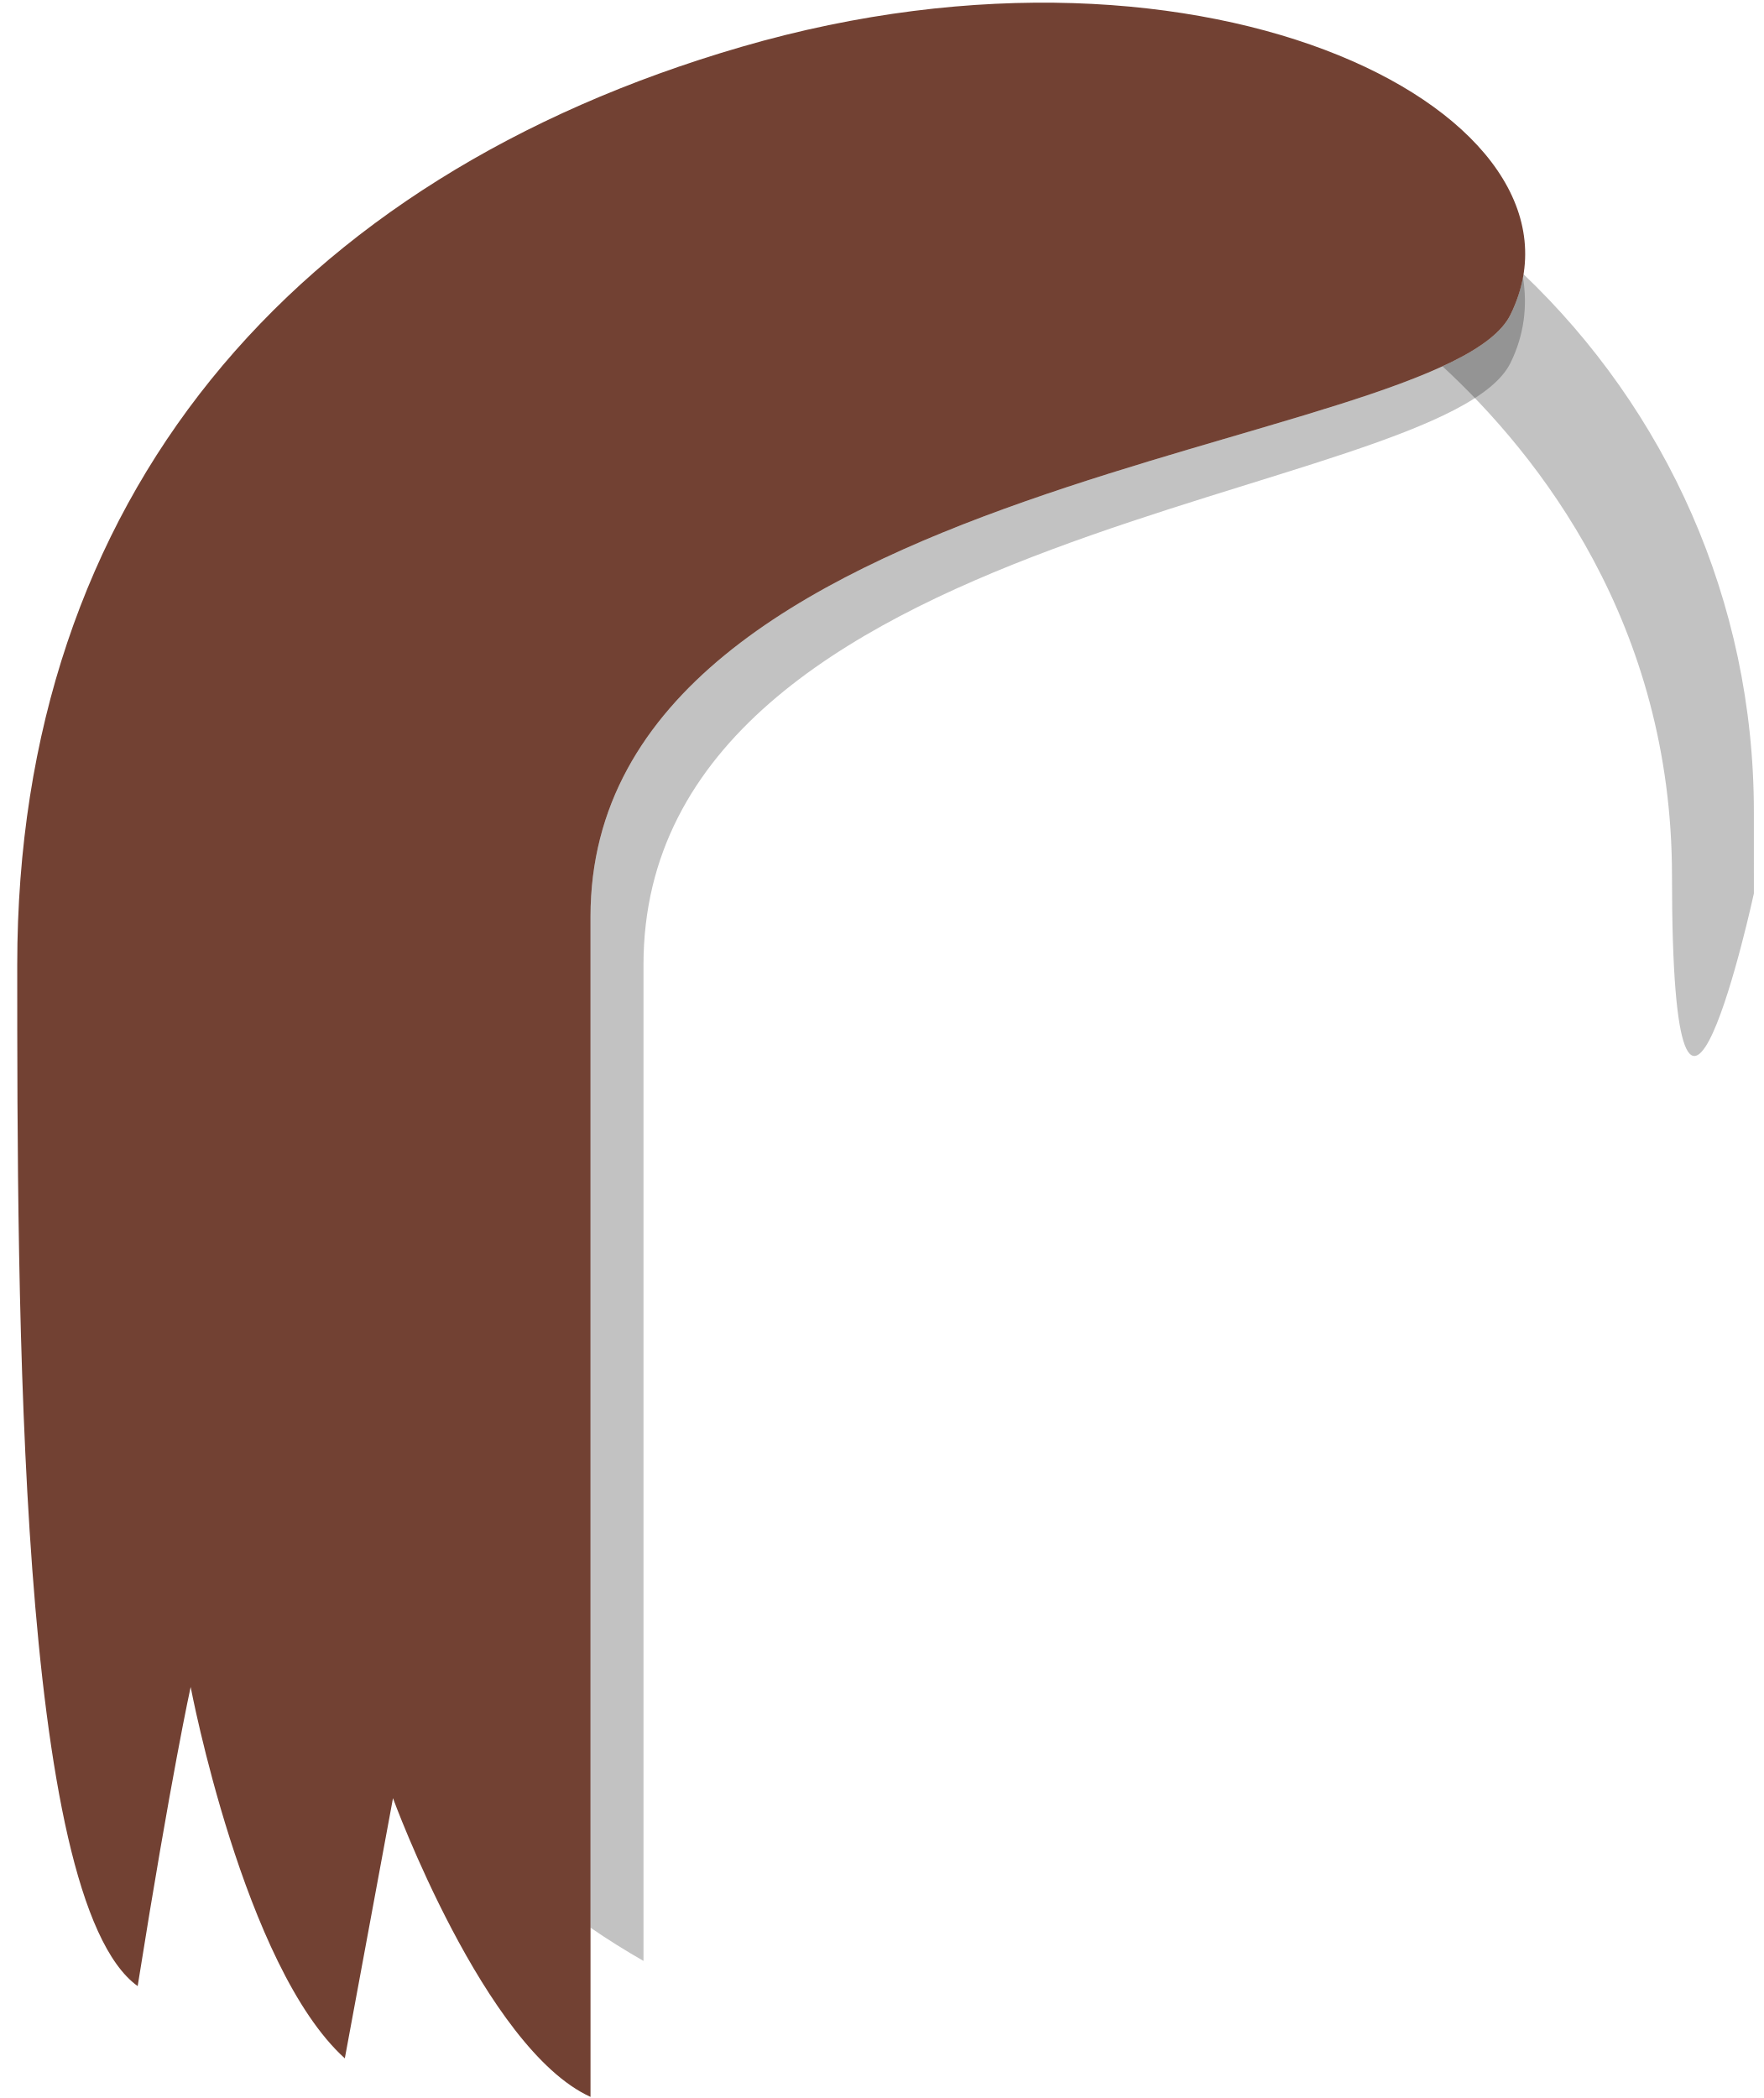
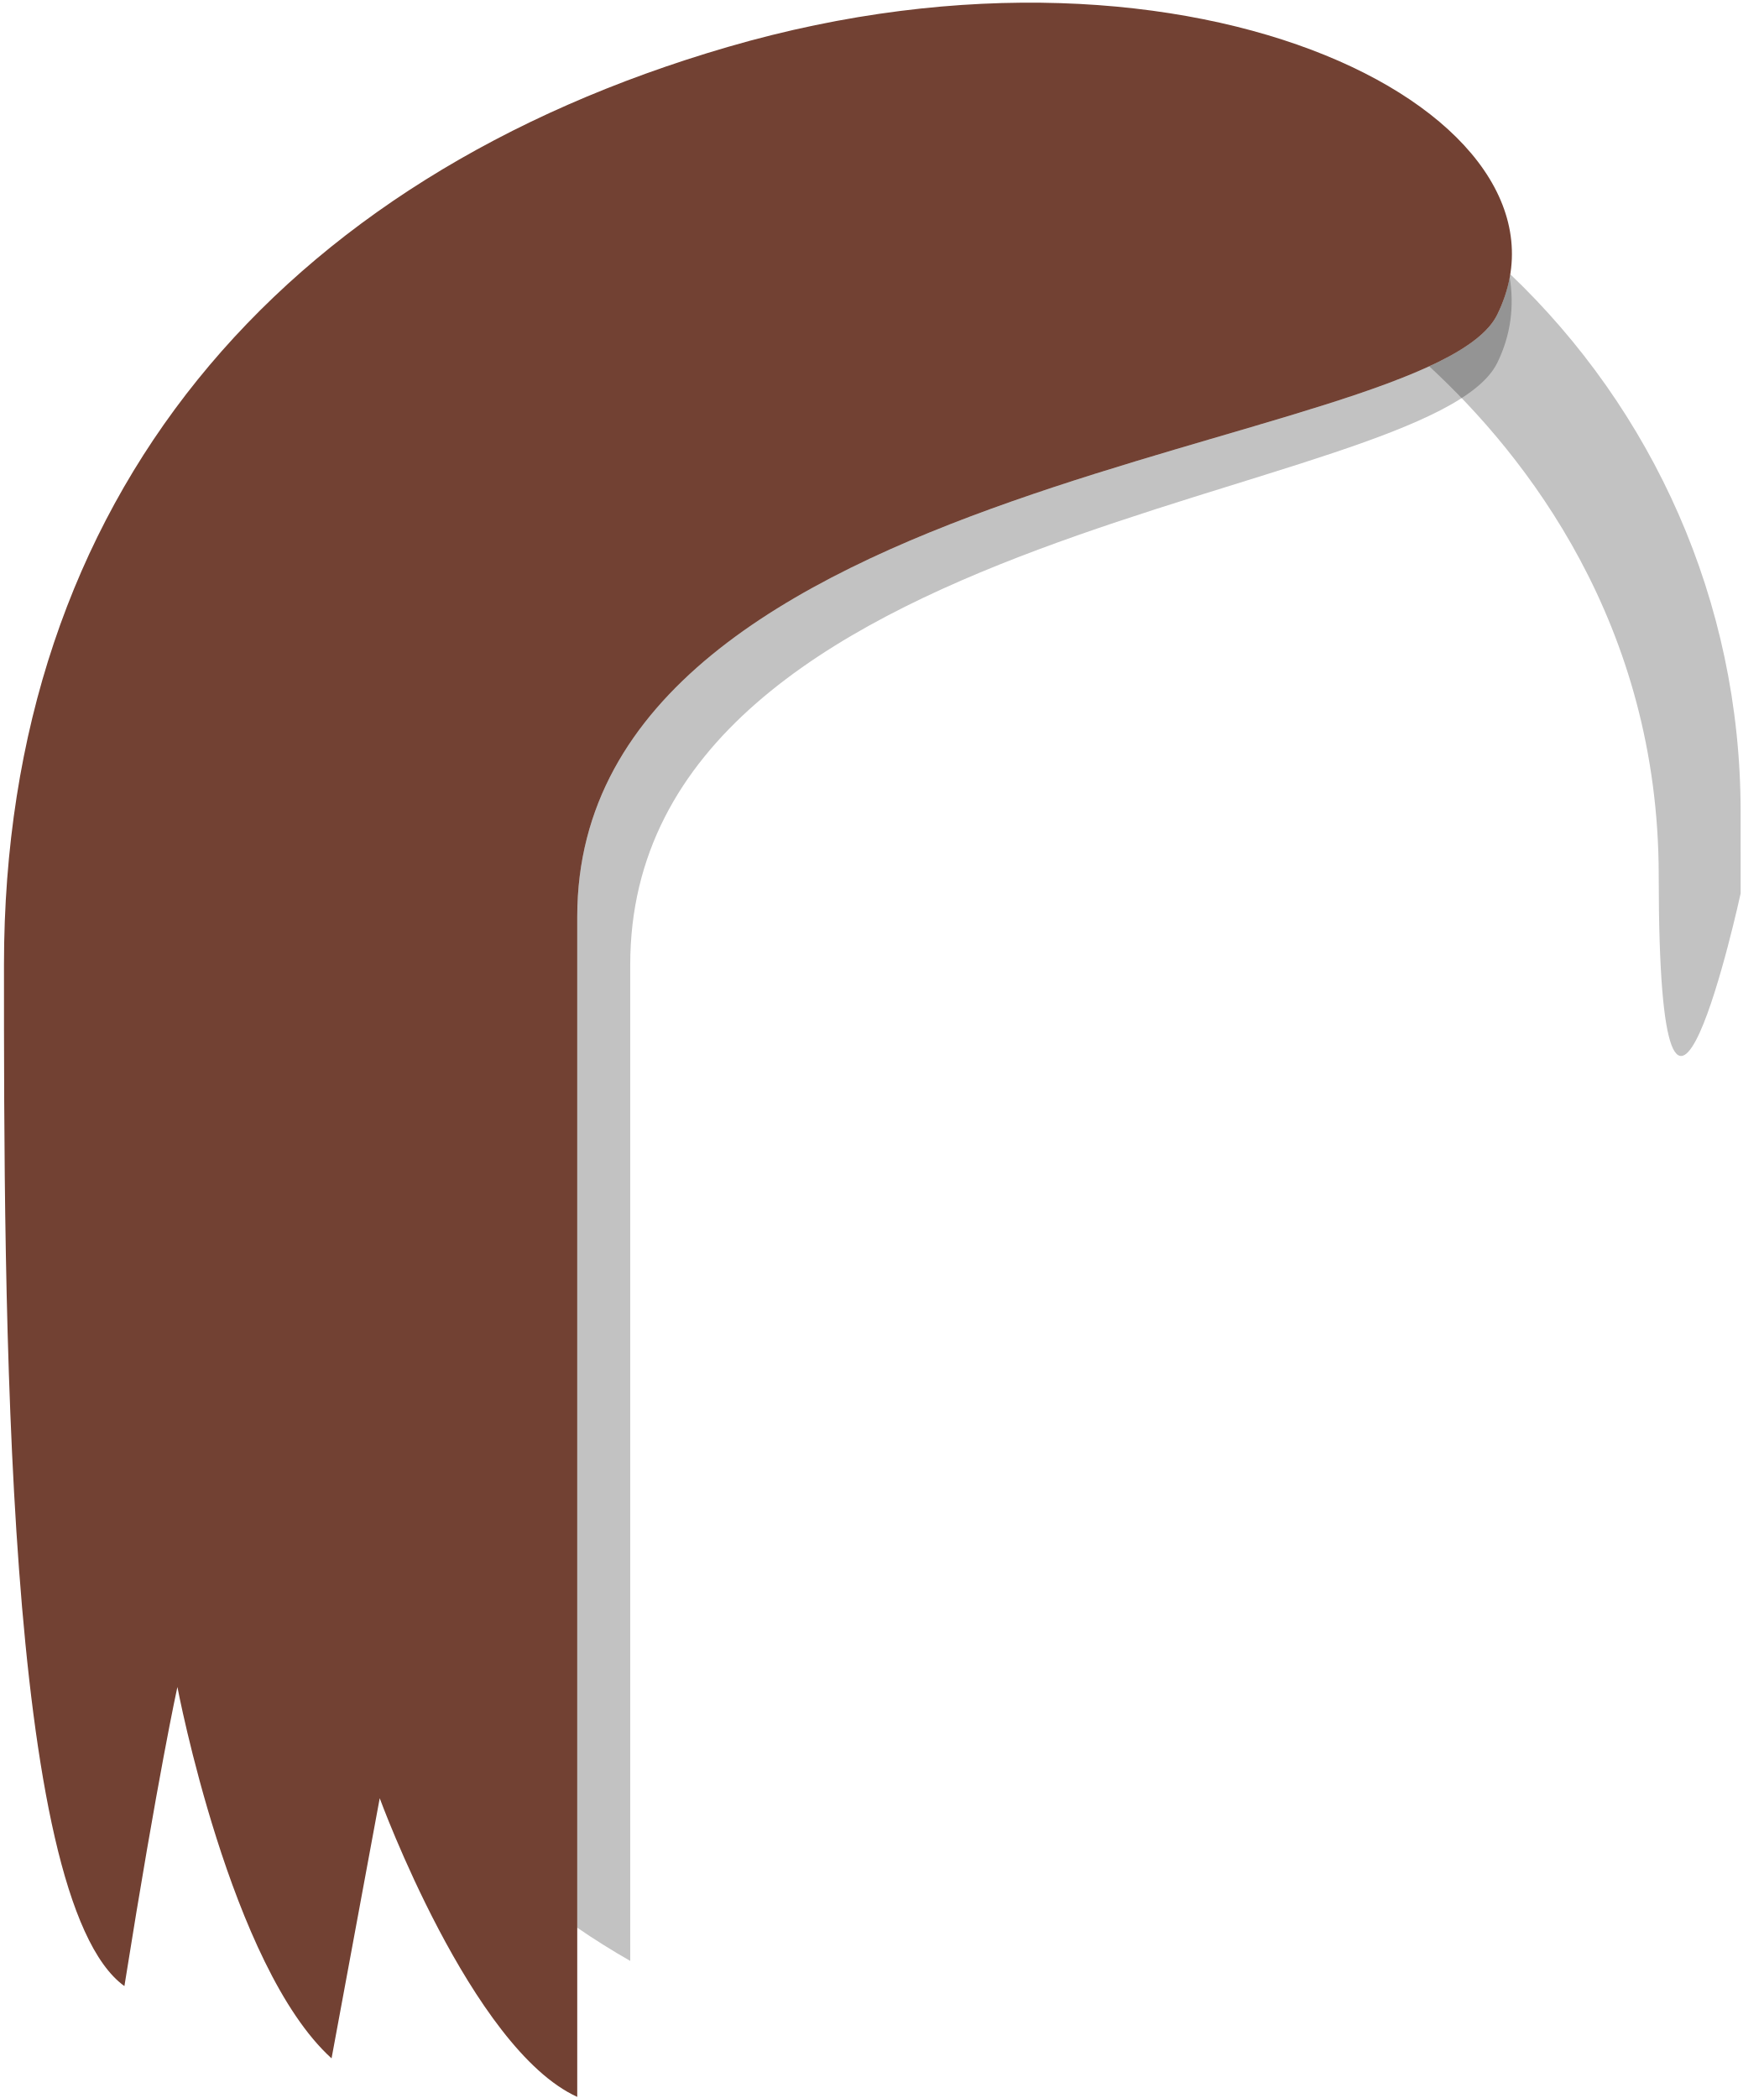
<svg xmlns="http://www.w3.org/2000/svg" xmlns:ns1="http://design.blush" viewBox="56.7 30.8 133 158.2" overflow="visible" width="133px" height="158.2px">
  <g id="Hairstyle/Half Shaved" stroke="none" stroke-width="1" fill="none" fill-rule="evenodd">
-     <g id="Group-8" transform="translate(58, 30)">
+     <g id="Group-8" transform="translate(57, 30)">
      <path d="M130.951,62.005 C130.951,46.053 124.275,31.666 113.571,21.467 C113.411,22.48 113.102,23.498 112.607,24.513 C111.907,25.948 110.085,27.215 107.47,28.42 C114.748,35.144 124.776,47.847 124.776,66.832 C124.776,96.618 130.952,68.171 130.952,68.171 L130.951,62.005 Z" id="Fill-1" fill-opacity=".24" fill="#000" />
-       <path d="M43.227,158.916 L43.227,69.92 C43.227,36.501 107.512,34.961 112.607,24.514 C119.873,9.621 90.086,-6 54.58,4.341 C20.749,14.193 -0,38.317 -0,73.553 C-0,98.98 -0,144.023 9.081,150.562 C11.624,134.578 13.077,128.006 13.077,128.006 C13.077,128.006 17.073,149.108 24.701,156.011 L28.333,136.395 C28.333,136.395 35.235,155.284 43.227,158.916" id="Fill-3" fill="#724133" ns1:color="Hair-500" />
+       <path d="M43.227,158.916 L43.227,69.92 C43.227,36.501 107.512,34.961 112.607,24.514 C119.873,9.621 90.086,-6 54.58,4.341 C20.749,14.193 -0,38.317 -0,73.553 C-0,98.98 -0,144.023 9.081,150.562 C11.624,134.578 13.077,128.006 13.077,128.006 C13.077,128.006 17.073,149.108 24.701,156.011 L28.333,136.395 C28.333,136.395 35.235,155.284 43.227,158.916" id="Hair-Color" fill="#724133" ns1:color="Hair-500" />
      <path d="M47.222,148.663 L47.222,73.553 C47.222,40.133 107.511,38.593 112.608,28.146 C113.626,26.06 113.892,23.889 113.541,21.725 C113.37,22.653 113.061,23.585 112.608,24.514 C107.511,34.961 43.227,36.501 43.227,69.92 L43.227,146.157 C44.52,147.048 45.855,147.881 47.222,148.663" id="Fill-6" fill-opacity=".24" fill="#000" />
    </g>
  </g>
</svg>
